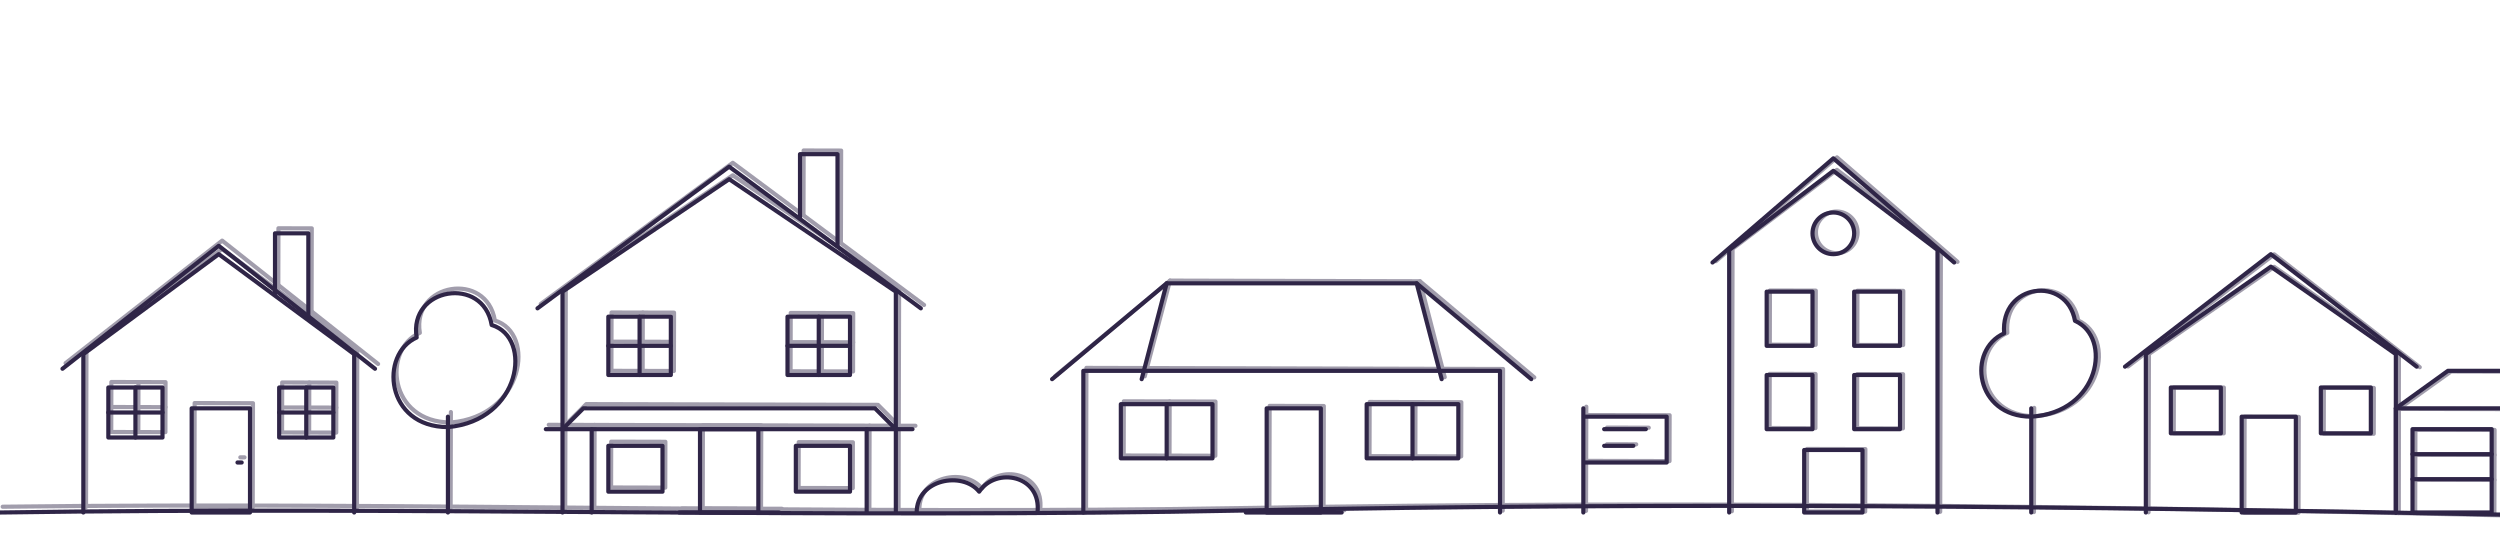
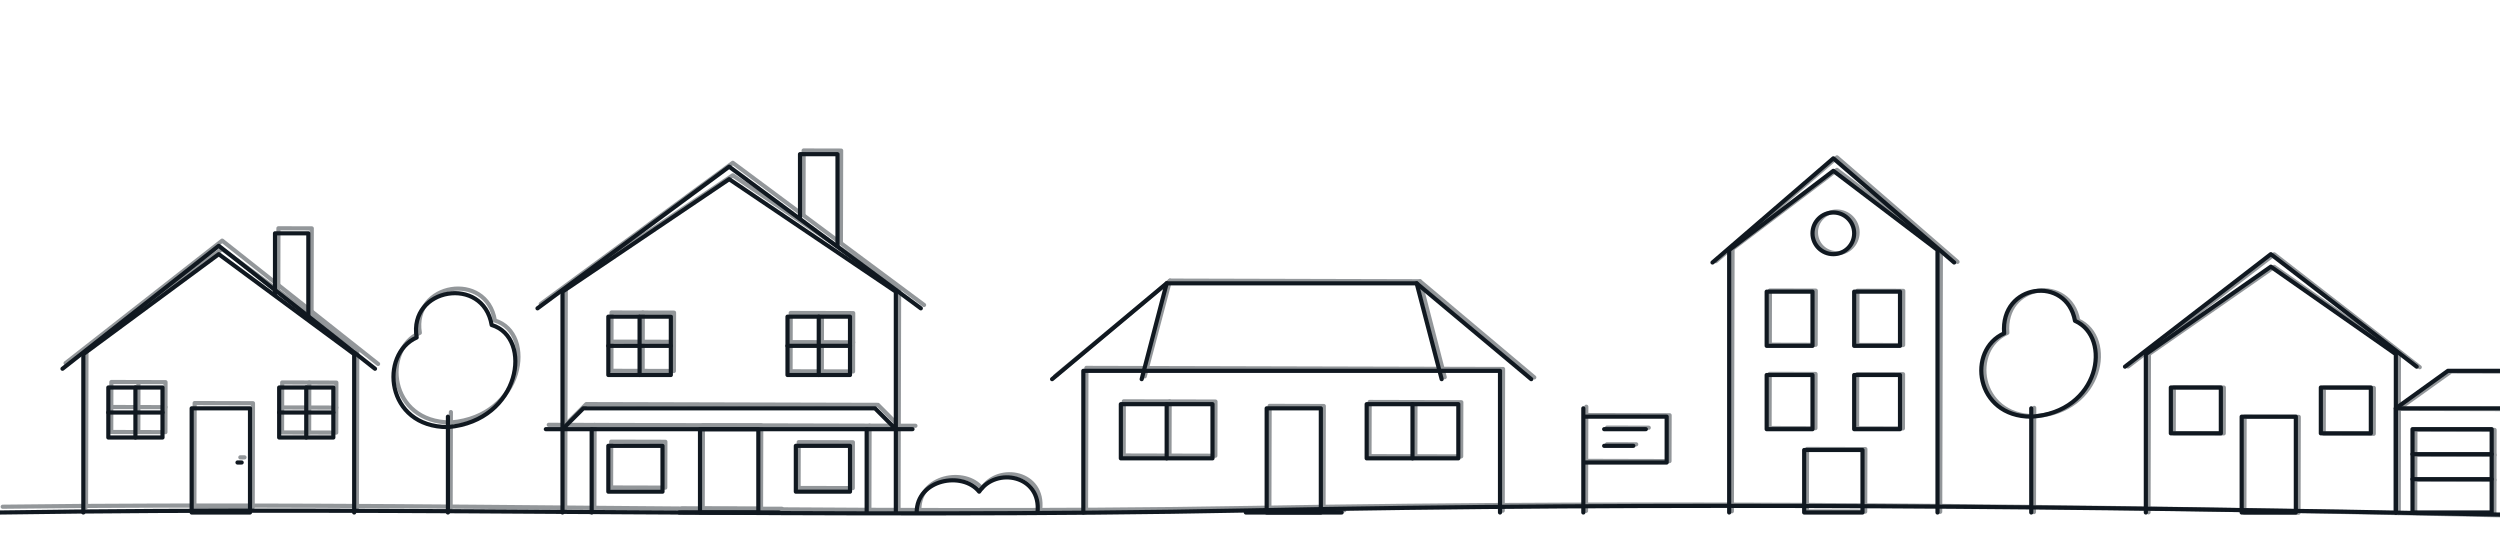
- <svg xmlns="http://www.w3.org/2000/svg" width="1200" height="260" viewBox="0 0 1200 260" fill="none" stroke="#2f2547" stroke-linecap="round" stroke-linejoin="round">
+ <svg xmlns="http://www.w3.org/2000/svg" width="1200" height="260" viewBox="0 0 1200 260" fill="none" stroke="#101820" stroke-linecap="round" stroke-linejoin="round">
  <g id="street" stroke-width="2">
    <path d="M0 246 C 200 243, 400 249, 600 245 S 1000 243, 1200 247" />
    <path d="M40 246 V 170 L 105 122 L 170 170 V 246" />
    <path d="M30 177 L 105 118 L 180 177" />
    <path d="M132 141 V 112 H 148 V 153" />
    <rect x="92" y="196" width="28" height="50" />
    <path d="M114 222 h 2" />
    <rect x="52" y="186" width="26" height="24" />
    <path d="M65 186 v 24 M52 198 h 26" />
    <rect x="134" y="186" width="26" height="24" />
    <path d="M147 186 v 24 M134 198 h 26" />
    <path d="M215 246 V 200" />
    <path d="M215 205 C 185 205, 182 170, 200 162 C 196 138, 232 132, 236 156 C 256 162, 250 202, 215 205 Z" />
    <path d="M270 246 V 140 L 350 86 L 430 140 V 246" />
    <path d="M258 148 L 350 80 L 442 148" />
    <path d="M384 105 V 74 H 402 V 118" />
    <rect x="292" y="152" width="30" height="28" />
    <path d="M307 152 v 28 M292 166 h 30" />
    <rect x="378" y="152" width="30" height="28" />
    <path d="M393 152 v 28 M378 166 h 30" />
    <path d="M262 206 H 438 M270 206 L 280 196 H 420 L 430 206" />
    <path d="M284 206 V 246 M416 206 V 246" />
    <rect x="336" y="206" width="28" height="40" />
    <rect x="292" y="214" width="26" height="22" />
    <rect x="382" y="214" width="26" height="22" />
    <path d="M326 246 h 48" />
    <path d="M440 246 C 440 230, 462 226, 470 236 C 478 224, 500 228, 498 246" />
    <path d="M520 246 V 178 H 720 V 246" />
    <path d="M505 182 L 560 136 H 680 L 735 182" />
    <path d="M560 136 L 548 182 M680 136 L 692 182" />
    <rect x="608" y="196" width="26" height="50" />
    <rect x="538" y="194" width="44" height="26" />
    <path d="M560 194 v 26" />
    <rect x="656" y="194" width="44" height="26" />
    <path d="M678 194 v 26" />
    <path d="M598 246 h 46" />
    <path d="M760 246 V 196 M760 200 H 800 V 222 H 760" />
    <path d="M770 206 h 20 M770 214 h 14" />
    <path d="M830 246 V 120 L 880 82 L 930 120 V 246" />
    <path d="M822 126 L 880 76 L 938 126" />
    <circle cx="880" cy="112" r="10" />
    <rect x="848" y="140" width="22" height="26" />
    <rect x="890" y="140" width="22" height="26" />
    <rect x="848" y="180" width="22" height="26" />
    <rect x="890" y="180" width="22" height="26" />
    <rect x="866" y="216" width="28" height="30" />
    <path d="M975 246 V 196" />
    <path d="M975 200 C 948 200, 944 168, 962 160 C 960 136, 992 132, 996 154 C 1014 162, 1008 198, 975 200 Z" />
    <path d="M1030 246 V 170 L 1090 128 L 1150 170 V 246" />
    <path d="M1020 176 L 1090 122 L 1160 176" />
    <path d="M1150 246 V 196 H 1200" />
    <path d="M1150 196 L 1175 178 H 1200" />
    <rect x="1158" y="206" width="38" height="40" />
    <path d="M1158 218 h 38 M1158 230 h 38" />
    <rect x="1076" y="200" width="26" height="46" />
    <rect x="1042" y="186" width="24" height="22" />
    <rect x="1114" y="186" width="24" height="22" />
  </g>
  <use href="#street" transform="translate(1.6 -1.2) rotate(0.15 600 130)" opacity="0.45" stroke-width="1.2" />
</svg>
